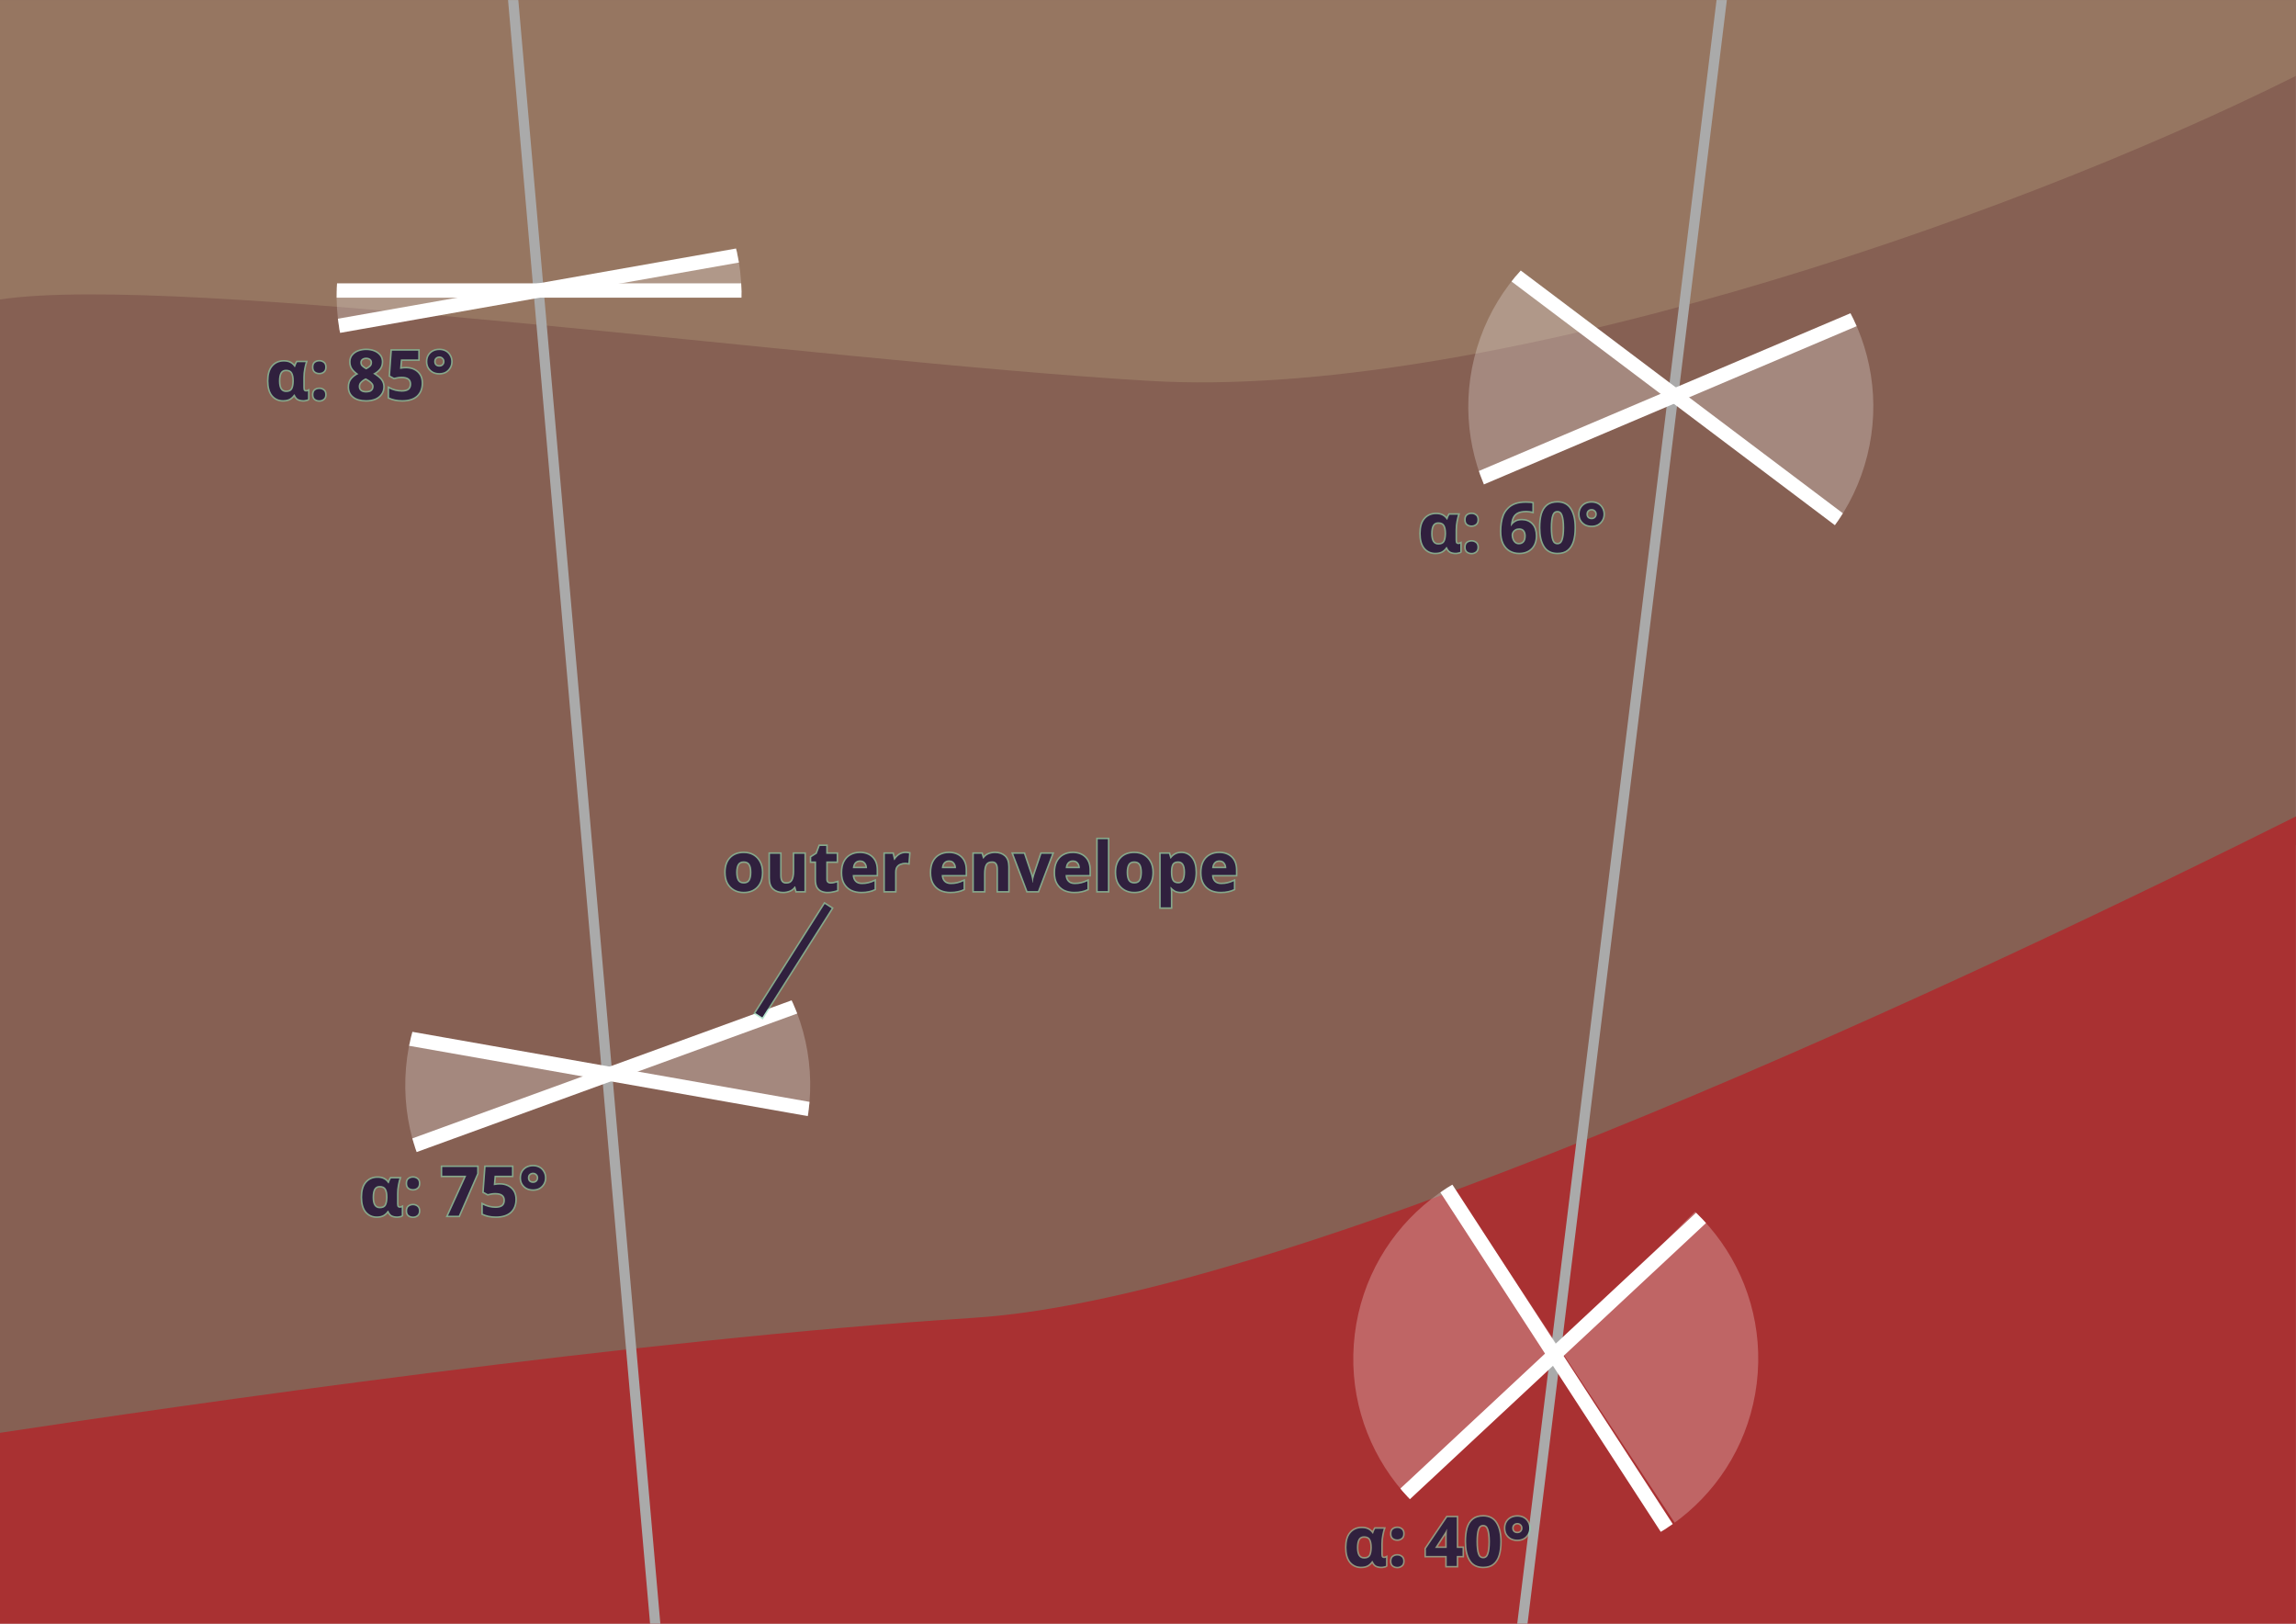
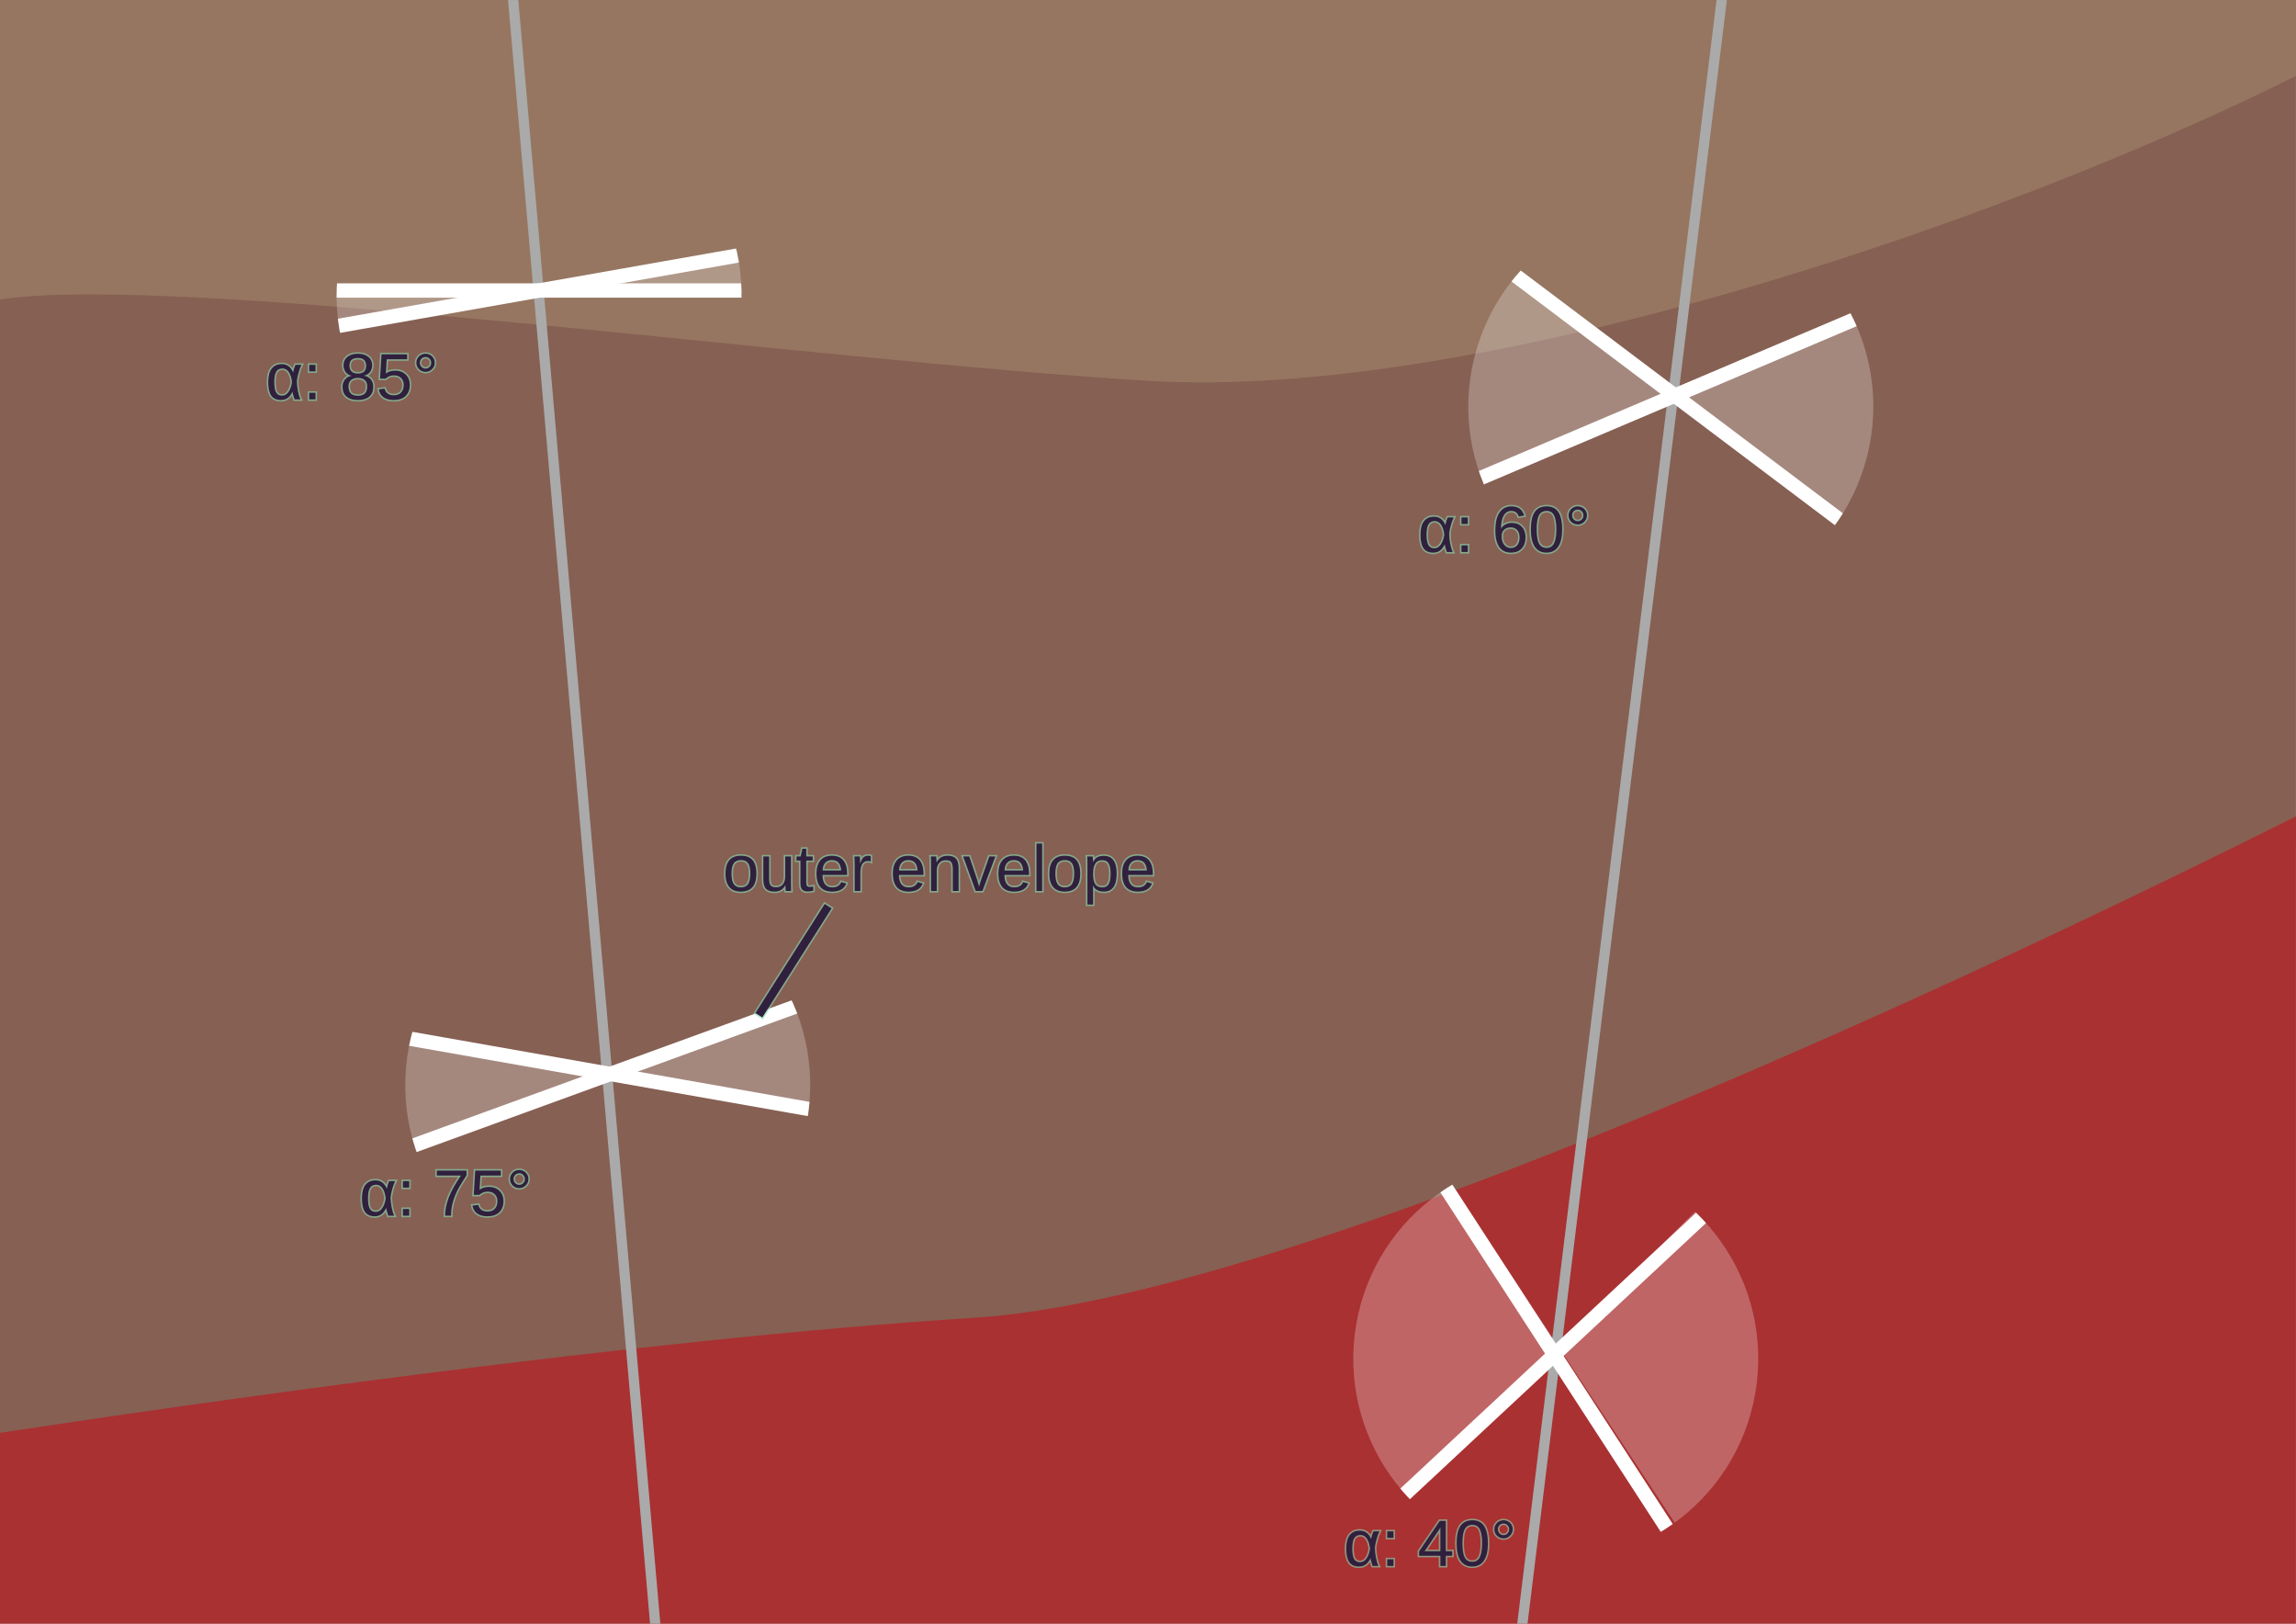
<svg xmlns="http://www.w3.org/2000/svg" width="297mm" height="210mm" viewBox="0 0 297 210" version="1.1" id="svg1">
  <defs id="defs1">
    <clipPath clipPathUnits="userSpaceOnUse" id="clipPath12">
      <circle style="fill:none;fill-opacity:1;stroke:#aaaaaa;stroke-width:1.241;stroke-linecap:square;stroke-miterlimit:2;stroke-dasharray:none;stroke-opacity:1;paint-order:markers stroke fill" id="circle13" cx="-206.098" cy="104.476" r="26.192" />
    </clipPath>
    <clipPath clipPathUnits="userSpaceOnUse" id="clipPath13">
      <rect style="fill:none;fill-opacity:1;stroke:none;stroke-width:0.794;stroke-linecap:square;stroke-miterlimit:2;stroke-dasharray:none;stroke-opacity:1;paint-order:markers stroke fill" id="rect14" width="297.023" height="209.997" x="-0.029" y="0.007" />
    </clipPath>
    <clipPath clipPathUnits="userSpaceOnUse" id="clipPath15">
      <rect style="fill:none;fill-opacity:1;stroke:none;stroke-width:0.794;stroke-linecap:square;stroke-miterlimit:2;stroke-dasharray:none;stroke-opacity:1;paint-order:markers stroke fill" id="rect16" width="297.023" height="209.997" x="-0.029" y="0.007" />
    </clipPath>
    <clipPath clipPathUnits="userSpaceOnUse" id="clipPath19">
      <circle style="fill:none;fill-opacity:1;stroke:#aaaaaa;stroke-width:1.241;stroke-linecap:square;stroke-miterlimit:2;stroke-dasharray:none;stroke-opacity:1;paint-order:markers stroke fill" id="circle19" cx="-206.098" cy="104.476" r="26.192" />
    </clipPath>
    <clipPath clipPathUnits="userSpaceOnUse" id="clipPath20">
      <circle style="fill:none;fill-opacity:1;stroke:#aaaaaa;stroke-width:1.241;stroke-linecap:square;stroke-miterlimit:2;stroke-dasharray:none;stroke-opacity:1;paint-order:markers stroke fill" id="circle21" cx="-206.098" cy="104.476" r="26.192" />
    </clipPath>
    <clipPath clipPathUnits="userSpaceOnUse" id="clipPath20-3">
      <circle style="fill:none;fill-opacity:1;stroke:#aaaaaa;stroke-width:1.241;stroke-linecap:square;stroke-miterlimit:2;stroke-dasharray:none;stroke-opacity:1;paint-order:markers stroke fill" id="circle21-1" cx="-206.098" cy="104.476" r="26.192" />
    </clipPath>
    <clipPath clipPathUnits="userSpaceOnUse" id="clipPath22">
      <circle style="fill:none;fill-opacity:1;stroke:#aaaaaa;stroke-width:1.241;stroke-linecap:square;stroke-miterlimit:2;stroke-dasharray:none;stroke-opacity:1;paint-order:markers stroke fill" id="circle23" cx="-206.098" cy="104.476" r="26.192" />
    </clipPath>
  </defs>
  <g id="layer2">
    <rect style="fill:#d0cdcf;fill-opacity:1;stroke:none;stroke-width:0.794;stroke-linecap:square;stroke-miterlimit:2;stroke-dasharray:none;stroke-opacity:1;paint-order:markers stroke fill" id="rect2" width="297.023" height="209.997" x="-0.029" y="0.007" />
  </g>
  <g id="layer3">
    <path d="M -0.029,0.007 V 189.019 C 23.062,185.515 82.516,176.896 125.928,174.143 168.366,171.452 258.221,128.668 296.994,109.296 V 0.007 Z" style="display:inline;fill:#866053;fill-opacity:1;stroke-width:0.794;stroke-linecap:square;stroke-miterlimit:2;paint-order:markers stroke fill" id="path6" />
    <path d="M 296.994,105.592 C 258.221,124.964 168.366,167.748 125.928,170.439 82.516,173.191 23.062,181.811 -0.029,185.315 V 210.003 H 296.994 Z" style="display:inline;fill:#a93132;stroke-width:0.794;stroke-linecap:square;stroke-miterlimit:2;paint-order:markers stroke fill" id="path8" />
    <path d="M -0.029,0.007 V 38.736 C 23.062,35.232 105.271,46.694 148.682,49.26 191.132,51.768 258.221,29.185 296.994,9.813 V 0.007 Z" style="display:inline;fill:#967661;fill-opacity:1;stroke-width:0.794;stroke-linecap:square;stroke-miterlimit:2;paint-order:markers stroke fill" id="path9" />
  </g>
  <g id="layer1">
    <path style="fill:none;fill-opacity:1;stroke:#aaaaaa;stroke-width:1.323;stroke-linecap:square;stroke-miterlimit:2;stroke-dasharray:none;stroke-opacity:1;paint-order:markers stroke fill" d="M 227.539,-39.313 191.505,254.153" id="path12" clip-path="url(#clipPath15)" />
    <path style="fill:none;fill-opacity:1;stroke:#aaaaaa;stroke-width:1.323;stroke-linecap:square;stroke-miterlimit:2;stroke-dasharray:none;stroke-opacity:1;paint-order:markers stroke fill" d="M 62.804,-40.903 88.573,253.642" id="path13" clip-path="url(#clipPath13)" />
  </g>
  <g id="layer5">
    <g id="g21" style="fill:none;fill-opacity:1;stroke:#ffffff;stroke-width:1.587;stroke-linecap:square;stroke-miterlimit:2;stroke-dasharray:none;stroke-opacity:1;paint-order:markers stroke fill" clip-path="url(#clipPath22)" transform="rotate(7,-584.9599,3470.119)">
      <path style="fill:#ffffff;fill-opacity:0.251;stroke:none;stroke-width:1.587;stroke-linecap:square;stroke-miterlimit:2;stroke-dasharray:none;stroke-opacity:1;paint-order:markers stroke fill" d="m 173.586,202.16 2.061,-67.254 47.653,72.122 11.368,-65.665 z" id="path24" transform="rotate(-7,-584.9596,3470.119)" />
      <path style="fill:none;fill-opacity:1;stroke:#ffffff;stroke-width:1.852;stroke-linecap:square;stroke-miterlimit:2;stroke-dasharray:none;stroke-opacity:1;paint-order:markers stroke fill" d="m -303.443,-11.73 190.053,226.497" id="path14-1" />
      <path style="fill:none;fill-opacity:1;stroke:#ffffff;stroke-width:1.852;stroke-linecap:square;stroke-miterlimit:2;stroke-dasharray:none;stroke-opacity:1;paint-order:markers stroke fill" d="M -117.476,-1.931 -307.529,224.566" id="path14-1-9" />
    </g>
    <g id="g27" style="fill:none;fill-opacity:1;stroke:#ffffff;stroke-width:1.587;stroke-linecap:square;stroke-miterlimit:2;stroke-dasharray:none;stroke-opacity:1;paint-order:markers stroke fill" clip-path="url(#clipPath22)" transform="rotate(2,1829.739,7972.565)">
      <path style="display:inline;fill:#ffffff;fill-opacity:0.251;stroke:none;stroke-width:1.587;stroke-linecap:square;stroke-miterlimit:2;stroke-dasharray:none;stroke-opacity:1;paint-order:markers stroke fill" d="m -178.726,103.11 -54.777,1.708 -1.121,5.768 56.479,-13.437 z" id="path28" />
      <path style="display:inline;fill:none;fill-opacity:1;stroke:#ffffff;stroke-width:1.852;stroke-linecap:square;stroke-miterlimit:2;stroke-dasharray:none;stroke-opacity:1;paint-order:markers stroke fill" d="M -60.126,72.797 -349.335,134.271" id="path26" />
      <path style="display:inline;fill:none;fill-opacity:1;stroke:#ffffff;stroke-width:1.852;stroke-linecap:square;stroke-miterlimit:2;stroke-dasharray:none;stroke-opacity:1;paint-order:markers stroke fill" d="M -373.172,109.664 -77.681,99.345" id="path27" />
    </g>
    <g id="g31" style="fill:none;fill-opacity:1;stroke:#ffffff;stroke-width:1.587;stroke-linecap:square;stroke-miterlimit:2;stroke-dasharray:none;stroke-opacity:1;paint-order:markers stroke fill" clip-path="url(#clipPath22)" transform="rotate(14,216.3511,1797.905)">
      <path style="fill:#ffffff;fill-opacity:0.251;stroke:none;stroke-width:1.587;stroke-linecap:square;stroke-miterlimit:2;stroke-dasharray:none;stroke-opacity:1;paint-order:markers stroke fill" d="M 168.57,102.213 116.788,72.536 114.598,102.983 168.687,73.075 Z" id="path29" transform="rotate(-7,95.61356,2944.072)" />
      <path style="fill:none;fill-opacity:1;stroke:#ffffff;stroke-width:1.852;stroke-linecap:square;stroke-miterlimit:2;stroke-dasharray:none;stroke-opacity:1;paint-order:markers stroke fill" d="M -348.869,42.307 -76.703,157.835" id="path30" />
      <path style="fill:none;fill-opacity:1;stroke:#ffffff;stroke-width:1.852;stroke-linecap:square;stroke-miterlimit:2;stroke-dasharray:none;stroke-opacity:1;paint-order:markers stroke fill" d="M -97.581,21.325 -333.714,199.264" id="path31" />
    </g>
    <g id="g34" style="fill:none;fill-opacity:1;stroke:#ffffff;stroke-width:1.587;stroke-linecap:square;stroke-miterlimit:2;stroke-dasharray:none;stroke-opacity:1;paint-order:markers stroke fill" clip-path="url(#clipPath22)" transform="rotate(2,-1091.051,8277.993)">
      <path style="fill:#ffffff;fill-opacity:0.251;stroke:none;stroke-width:1.587;stroke-linecap:square;stroke-miterlimit:2;stroke-dasharray:none;stroke-opacity:1;paint-order:markers stroke fill" d="m 114.691,94.928 -0.127,-14.239 54.234,13.944 0.189,-14.184 z" id="path32" transform="rotate(-7,95.61344,2944.072)" />
      <path style="fill:none;fill-opacity:1;stroke:#ffffff;stroke-width:1.852;stroke-linecap:square;stroke-miterlimit:2;stroke-dasharray:none;stroke-opacity:1;paint-order:markers stroke fill" d="M -61.635,44.772 -335.776,155.532" id="path33" />
      <path style="fill:none;fill-opacity:1;stroke:#ffffff;stroke-width:1.852;stroke-linecap:square;stroke-miterlimit:2;stroke-dasharray:none;stroke-opacity:1;paint-order:markers stroke fill" d="M -365.798,80.548 -73.005,121.697" id="path34" />
    </g>
    <g id="g42" style="display:none;fill:none;fill-opacity:1;stroke:#ffffff;stroke-width:1.587;stroke-linecap:square;stroke-miterlimit:2;stroke-dasharray:none;stroke-opacity:1;paint-order:markers stroke fill" clip-path="url(#clipPath22)" transform="rotate(22,-22.79277,1175.827)">
      <path style="fill:none;fill-opacity:1;stroke:#ffffff;stroke-width:1.852;stroke-linecap:square;stroke-miterlimit:2;stroke-dasharray:none;stroke-opacity:1;paint-order:markers stroke fill" d="M -117.476,-1.931 -307.529,224.566" id="path42" />
    </g>
  </g>
  <g id="layer7">
    <path style="fill:#413f80;fill-opacity:1;stroke:#85d9b1;stroke-width:1.455;stroke-linecap:square;stroke-miterlimit:2;stroke-dasharray:none;stroke-opacity:0.6;paint-order:markers stroke fill" d="m 98.45,130.861 8.393,-13.218" id="path1" />
    <path style="fill:none;fill-opacity:1;stroke:#30203e;stroke-width:1.058;stroke-linecap:square;stroke-miterlimit:2;stroke-dasharray:none;stroke-opacity:1;paint-order:markers stroke fill" d="m 98.45,130.861 8.393,-13.218" id="path36" />
-     <text xml:space="preserve" style="font-style:normal;font-variant:normal;font-weight:bold;font-stretch:normal;font-size:8.819px;line-height:1;font-family:Calibri;-inkscape-font-specification:'Calibri, Bold';font-variant-ligatures:normal;font-variant-caps:normal;font-variant-numeric:normal;font-variant-east-asian:normal;writing-mode:lr-tb;direction:ltr;fill:#30203e;fill-opacity:1;stroke:#85d9b1;stroke-width:0.397;stroke-linecap:square;stroke-miterlimit:2;stroke-dasharray:none;stroke-opacity:0.6;paint-order:markers stroke fill" x="34.341" y="51.656" id="text36">
-       <tspan id="tspan36" style="font-style:normal;font-variant:normal;font-weight:bold;font-stretch:normal;font-size:8.819px;line-height:1;font-family:Calibri;-inkscape-font-specification:'Calibri, Bold';font-variant-ligatures:normal;font-variant-caps:normal;font-variant-numeric:normal;font-variant-east-asian:normal;writing-mode:lr-tb;direction:ltr;fill:#30203e;fill-opacity:1;stroke:#85d9b1;stroke-width:0.397;stroke-linecap:square;stroke-miterlimit:2;stroke-dasharray:none;stroke-opacity:0.6;paint-order:markers stroke fill" x="34.341" y="51.656">α: 85°</tspan>
+     <text xml:space="preserve" style="font-style:normal;font-variant:normal;font-weight:normal;font-stretch:normal;font-size:8.467px;line-height:1;font-family:'Liberation Sans';-inkscape-font-specification:'Liberation Sans, Normal';font-variant-ligatures:normal;font-variant-caps:normal;font-variant-numeric:normal;font-variant-east-asian:normal;writing-mode:lr-tb;direction:ltr;fill:#30203e;fill-opacity:1;stroke:#85d9b1;stroke-width:0.397;stroke-linecap:square;stroke-miterlimit:2;stroke-dasharray:none;stroke-opacity:0.6;paint-order:markers stroke fill" x="34.341" y="51.656" id="text36">
+       <tspan id="tspan36" style="font-style:normal;font-variant:normal;font-weight:normal;font-stretch:normal;font-size:8.467px;line-height:1;font-family:'Liberation Sans';-inkscape-font-specification:'Liberation Sans, Normal';font-variant-ligatures:normal;font-variant-caps:normal;font-variant-numeric:normal;font-variant-east-asian:normal;writing-mode:lr-tb;direction:ltr;fill:#30203e;fill-opacity:1;stroke:#85d9b1;stroke-width:0.397;stroke-linecap:square;stroke-miterlimit:2;stroke-dasharray:none;stroke-opacity:0.6;paint-order:markers stroke fill" x="34.341" y="51.656">α: 85°</tspan>
    </text>
-     <text xml:space="preserve" style="font-style:normal;font-variant:normal;font-weight:bold;font-stretch:normal;font-size:8.819px;line-height:1;font-family:Calibri;-inkscape-font-specification:'Calibri, Bold';font-variant-ligatures:normal;font-variant-caps:normal;font-variant-numeric:normal;font-variant-east-asian:normal;writing-mode:lr-tb;direction:ltr;fill:#30203e;fill-opacity:1;stroke:#85d9b1;stroke-width:0.397;stroke-linecap:square;stroke-miterlimit:2;stroke-dasharray:none;stroke-opacity:0.6;paint-order:markers stroke fill" x="93.486" y="115.24" id="text37">
-       <tspan id="tspan37" style="fill:#30203e;fill-opacity:1;stroke:#85d9b1;stroke-width:0.397;stroke-dasharray:none;stroke-opacity:0.6" x="93.486" y="115.24">outer envelope</tspan>
+     <text xml:space="preserve" style="font-style:normal;font-variant:normal;font-weight:normal;font-stretch:normal;font-size:8.467px;line-height:1;font-family:'Liberation Sans';-inkscape-font-specification:'Liberation Sans, Normal';font-variant-ligatures:normal;font-variant-caps:normal;font-variant-numeric:normal;font-variant-east-asian:normal;writing-mode:lr-tb;direction:ltr;fill:#30203e;fill-opacity:1;stroke:#85d9b1;stroke-width:0.397;stroke-linecap:square;stroke-miterlimit:2;stroke-dasharray:none;stroke-opacity:0.6;paint-order:markers stroke fill" x="93.486" y="115.24" id="text37">
+       <tspan id="tspan37" style="fill:#30203e;fill-opacity:1;stroke:#85d9b1;stroke-width:0.397;stroke-dasharray:none;stroke-opacity:0.6;-inkscape-font-specification:'Liberation Sans, Normal';font-family:'Liberation Sans';font-weight:normal;font-style:normal;font-stretch:normal;font-variant:normal;font-size:8.467px;font-variant-ligatures:normal;font-variant-caps:normal;font-variant-numeric:normal;font-variant-east-asian:normal" x="93.486" y="115.24">outer envelope</tspan>
    </text>
-     <text xml:space="preserve" style="font-style:normal;font-variant:normal;font-weight:bold;font-stretch:normal;font-size:8.819px;line-height:1;font-family:Calibri;-inkscape-font-specification:'Calibri, Bold';font-variant-ligatures:normal;font-variant-caps:normal;font-variant-numeric:normal;font-variant-east-asian:normal;writing-mode:lr-tb;direction:ltr;fill:#30203e;fill-opacity:1;stroke:#85d9b1;stroke-width:0.397;stroke-linecap:square;stroke-miterlimit:2;stroke-dasharray:none;stroke-opacity:0.6;paint-order:markers stroke fill" x="46.461" y="157.226" id="text38">
-       <tspan id="tspan38" style="fill:#30203e;fill-opacity:1;stroke:#85d9b1;stroke-width:0.397;stroke-dasharray:none;stroke-opacity:0.6" x="46.461" y="157.226">α: 75°</tspan>
+     <text xml:space="preserve" style="font-style:normal;font-variant:normal;font-weight:normal;font-stretch:normal;font-size:8.467px;line-height:1;font-family:'Liberation Sans';-inkscape-font-specification:'Liberation Sans, Normal';font-variant-ligatures:normal;font-variant-caps:normal;font-variant-numeric:normal;font-variant-east-asian:normal;writing-mode:lr-tb;direction:ltr;fill:#30203e;fill-opacity:1;stroke:#85d9b1;stroke-width:0.397;stroke-linecap:square;stroke-miterlimit:2;stroke-dasharray:none;stroke-opacity:0.6;paint-order:markers stroke fill" x="46.461" y="157.226" id="text38">
+       <tspan id="tspan38" style="fill:#30203e;fill-opacity:1;stroke:#85d9b1;stroke-width:0.397;stroke-dasharray:none;stroke-opacity:0.6;-inkscape-font-specification:'Liberation Sans, Normal';font-family:'Liberation Sans';font-weight:normal;font-style:normal;font-stretch:normal;font-variant:normal;font-size:8.467px;font-variant-ligatures:normal;font-variant-caps:normal;font-variant-numeric:normal;font-variant-east-asian:normal" x="46.461" y="157.226">α: 75°</tspan>
    </text>
-     <text xml:space="preserve" style="font-style:normal;font-variant:normal;font-weight:bold;font-stretch:normal;font-size:8.819px;line-height:1;font-family:Calibri;-inkscape-font-specification:'Calibri, Bold';font-variant-ligatures:normal;font-variant-caps:normal;font-variant-numeric:normal;font-variant-east-asian:normal;writing-mode:lr-tb;direction:ltr;fill:#30203e;fill-opacity:1;stroke:#85d9b1;stroke-width:0.397;stroke-linecap:square;stroke-miterlimit:2;stroke-dasharray:none;stroke-opacity:0.6;paint-order:markers stroke fill" x="183.389" y="71.394" id="text39">
-       <tspan id="tspan39" style="fill:#30203e;fill-opacity:1;stroke:#85d9b1;stroke-width:0.397;stroke-dasharray:none;stroke-opacity:0.6" x="183.389" y="71.394">α: 60°</tspan>
+     <text xml:space="preserve" style="font-style:normal;font-variant:normal;font-weight:normal;font-stretch:normal;font-size:8.467px;line-height:1;font-family:'Liberation Sans';-inkscape-font-specification:'Liberation Sans, Normal';font-variant-ligatures:normal;font-variant-caps:normal;font-variant-numeric:normal;font-variant-east-asian:normal;writing-mode:lr-tb;direction:ltr;fill:#30203e;fill-opacity:1;stroke:#85d9b1;stroke-width:0.397;stroke-linecap:square;stroke-miterlimit:2;stroke-dasharray:none;stroke-opacity:0.6;paint-order:markers stroke fill" x="183.389" y="71.394" id="text39">
+       <tspan id="tspan39" style="fill:#30203e;fill-opacity:1;stroke:#85d9b1;stroke-width:0.397;stroke-dasharray:none;stroke-opacity:0.6;-inkscape-font-specification:'Liberation Sans, Normal';font-family:'Liberation Sans';font-weight:normal;font-style:normal;font-stretch:normal;font-variant:normal;font-size:8.467px;font-variant-ligatures:normal;font-variant-caps:normal;font-variant-numeric:normal;font-variant-east-asian:normal" x="183.389" y="71.394">α: 60°</tspan>
    </text>
-     <text xml:space="preserve" style="font-style:normal;font-variant:normal;font-weight:bold;font-stretch:normal;font-size:8.819px;line-height:1;font-family:Calibri;-inkscape-font-specification:'Calibri, Bold';font-variant-ligatures:normal;font-variant-caps:normal;font-variant-numeric:normal;font-variant-east-asian:normal;writing-mode:lr-tb;direction:ltr;display:none;fill:#30203e;fill-opacity:1;stroke:#85d9b1;stroke-width:0.397;stroke-linecap:square;stroke-miterlimit:2;stroke-dasharray:none;stroke-opacity:0.6;paint-order:markers stroke fill" x="219.762" y="114.848" id="text39-3">
-       <tspan id="tspan39-1" style="stroke-width:0.397;fill:#30203e;fill-opacity:1;stroke:#85d9b1;stroke-opacity:0.6;stroke-dasharray:none" x="219.762" y="114.848">α: 55°</tspan>
-       <tspan style="stroke-width:0.397;fill:#30203e;fill-opacity:1;stroke:#85d9b1;stroke-opacity:0.6;stroke-dasharray:none" x="219.762" y="123.668" id="tspan42">β: 0°</tspan>
+     <text xml:space="preserve" style="font-style:normal;font-variant:normal;font-weight:normal;font-stretch:normal;font-size:8.467px;line-height:1;font-family:'Liberation Sans';-inkscape-font-specification:'Liberation Sans, Normal';font-variant-ligatures:normal;font-variant-caps:normal;font-variant-numeric:normal;font-variant-east-asian:normal;writing-mode:lr-tb;direction:ltr;display:none;fill:#30203e;fill-opacity:1;stroke:#85d9b1;stroke-width:0.397;stroke-linecap:square;stroke-miterlimit:2;stroke-dasharray:none;stroke-opacity:0.6;paint-order:markers stroke fill" x="219.762" y="114.848" id="text39-3">
+       <tspan id="tspan39-1" style="stroke-width:0.397;fill:#30203e;fill-opacity:1;stroke:#85d9b1;stroke-opacity:0.6;stroke-dasharray:none;-inkscape-font-specification:'Liberation Sans, Normal';font-family:'Liberation Sans';font-weight:normal;font-style:normal;font-stretch:normal;font-variant:normal;font-size:8.467px;font-variant-ligatures:normal;font-variant-caps:normal;font-variant-numeric:normal;font-variant-east-asian:normal" x="219.762" y="114.848">α: 55°</tspan>
+       <tspan style="stroke-width:0.397;fill:#30203e;fill-opacity:1;stroke:#85d9b1;stroke-opacity:0.6;stroke-dasharray:none;-inkscape-font-specification:'Liberation Sans, Normal';font-family:'Liberation Sans';font-weight:normal;font-style:normal;font-stretch:normal;font-variant:normal;font-size:8.467px;font-variant-ligatures:normal;font-variant-caps:normal;font-variant-numeric:normal;font-variant-east-asian:normal" x="219.762" y="123.668" id="tspan42">β: 0°</tspan>
    </text>
-     <text xml:space="preserve" style="font-style:normal;font-variant:normal;font-weight:bold;font-stretch:normal;font-size:8.819px;line-height:1;font-family:Calibri;-inkscape-font-specification:'Calibri, Bold';font-variant-ligatures:normal;font-variant-caps:normal;font-variant-numeric:normal;font-variant-east-asian:normal;writing-mode:lr-tb;direction:ltr;fill:#30203e;fill-opacity:1;stroke:#85d9b1;stroke-width:0.397;stroke-linecap:square;stroke-miterlimit:2;stroke-dasharray:none;stroke-opacity:0.6;paint-order:markers stroke fill" x="173.784" y="202.528" id="text40">
-       <tspan id="tspan40" style="fill:#30203e;fill-opacity:1;stroke:#85d9b1;stroke-width:0.397;stroke-dasharray:none;stroke-opacity:0.6" x="173.784" y="202.528">α: 40°</tspan>
+     <text xml:space="preserve" style="font-style:normal;font-variant:normal;font-weight:normal;font-stretch:normal;font-size:8.467px;line-height:1;font-family:'Liberation Sans';-inkscape-font-specification:'Liberation Sans, Normal';font-variant-ligatures:normal;font-variant-caps:normal;font-variant-numeric:normal;font-variant-east-asian:normal;writing-mode:lr-tb;direction:ltr;fill:#30203e;fill-opacity:1;stroke:#85d9b1;stroke-width:0.397;stroke-linecap:square;stroke-miterlimit:2;stroke-dasharray:none;stroke-opacity:0.6;paint-order:markers stroke fill" x="173.784" y="202.528" id="text40">
+       <tspan id="tspan40" style="fill:#30203e;fill-opacity:1;stroke:#85d9b1;stroke-width:0.397;stroke-dasharray:none;stroke-opacity:0.6;-inkscape-font-specification:'Liberation Sans, Normal';font-family:'Liberation Sans';font-weight:normal;font-style:normal;font-stretch:normal;font-variant:normal;font-size:8.467px;font-variant-ligatures:normal;font-variant-caps:normal;font-variant-numeric:normal;font-variant-east-asian:normal" x="173.784" y="202.528">α: 40°</tspan>
    </text>
  </g>
</svg>
